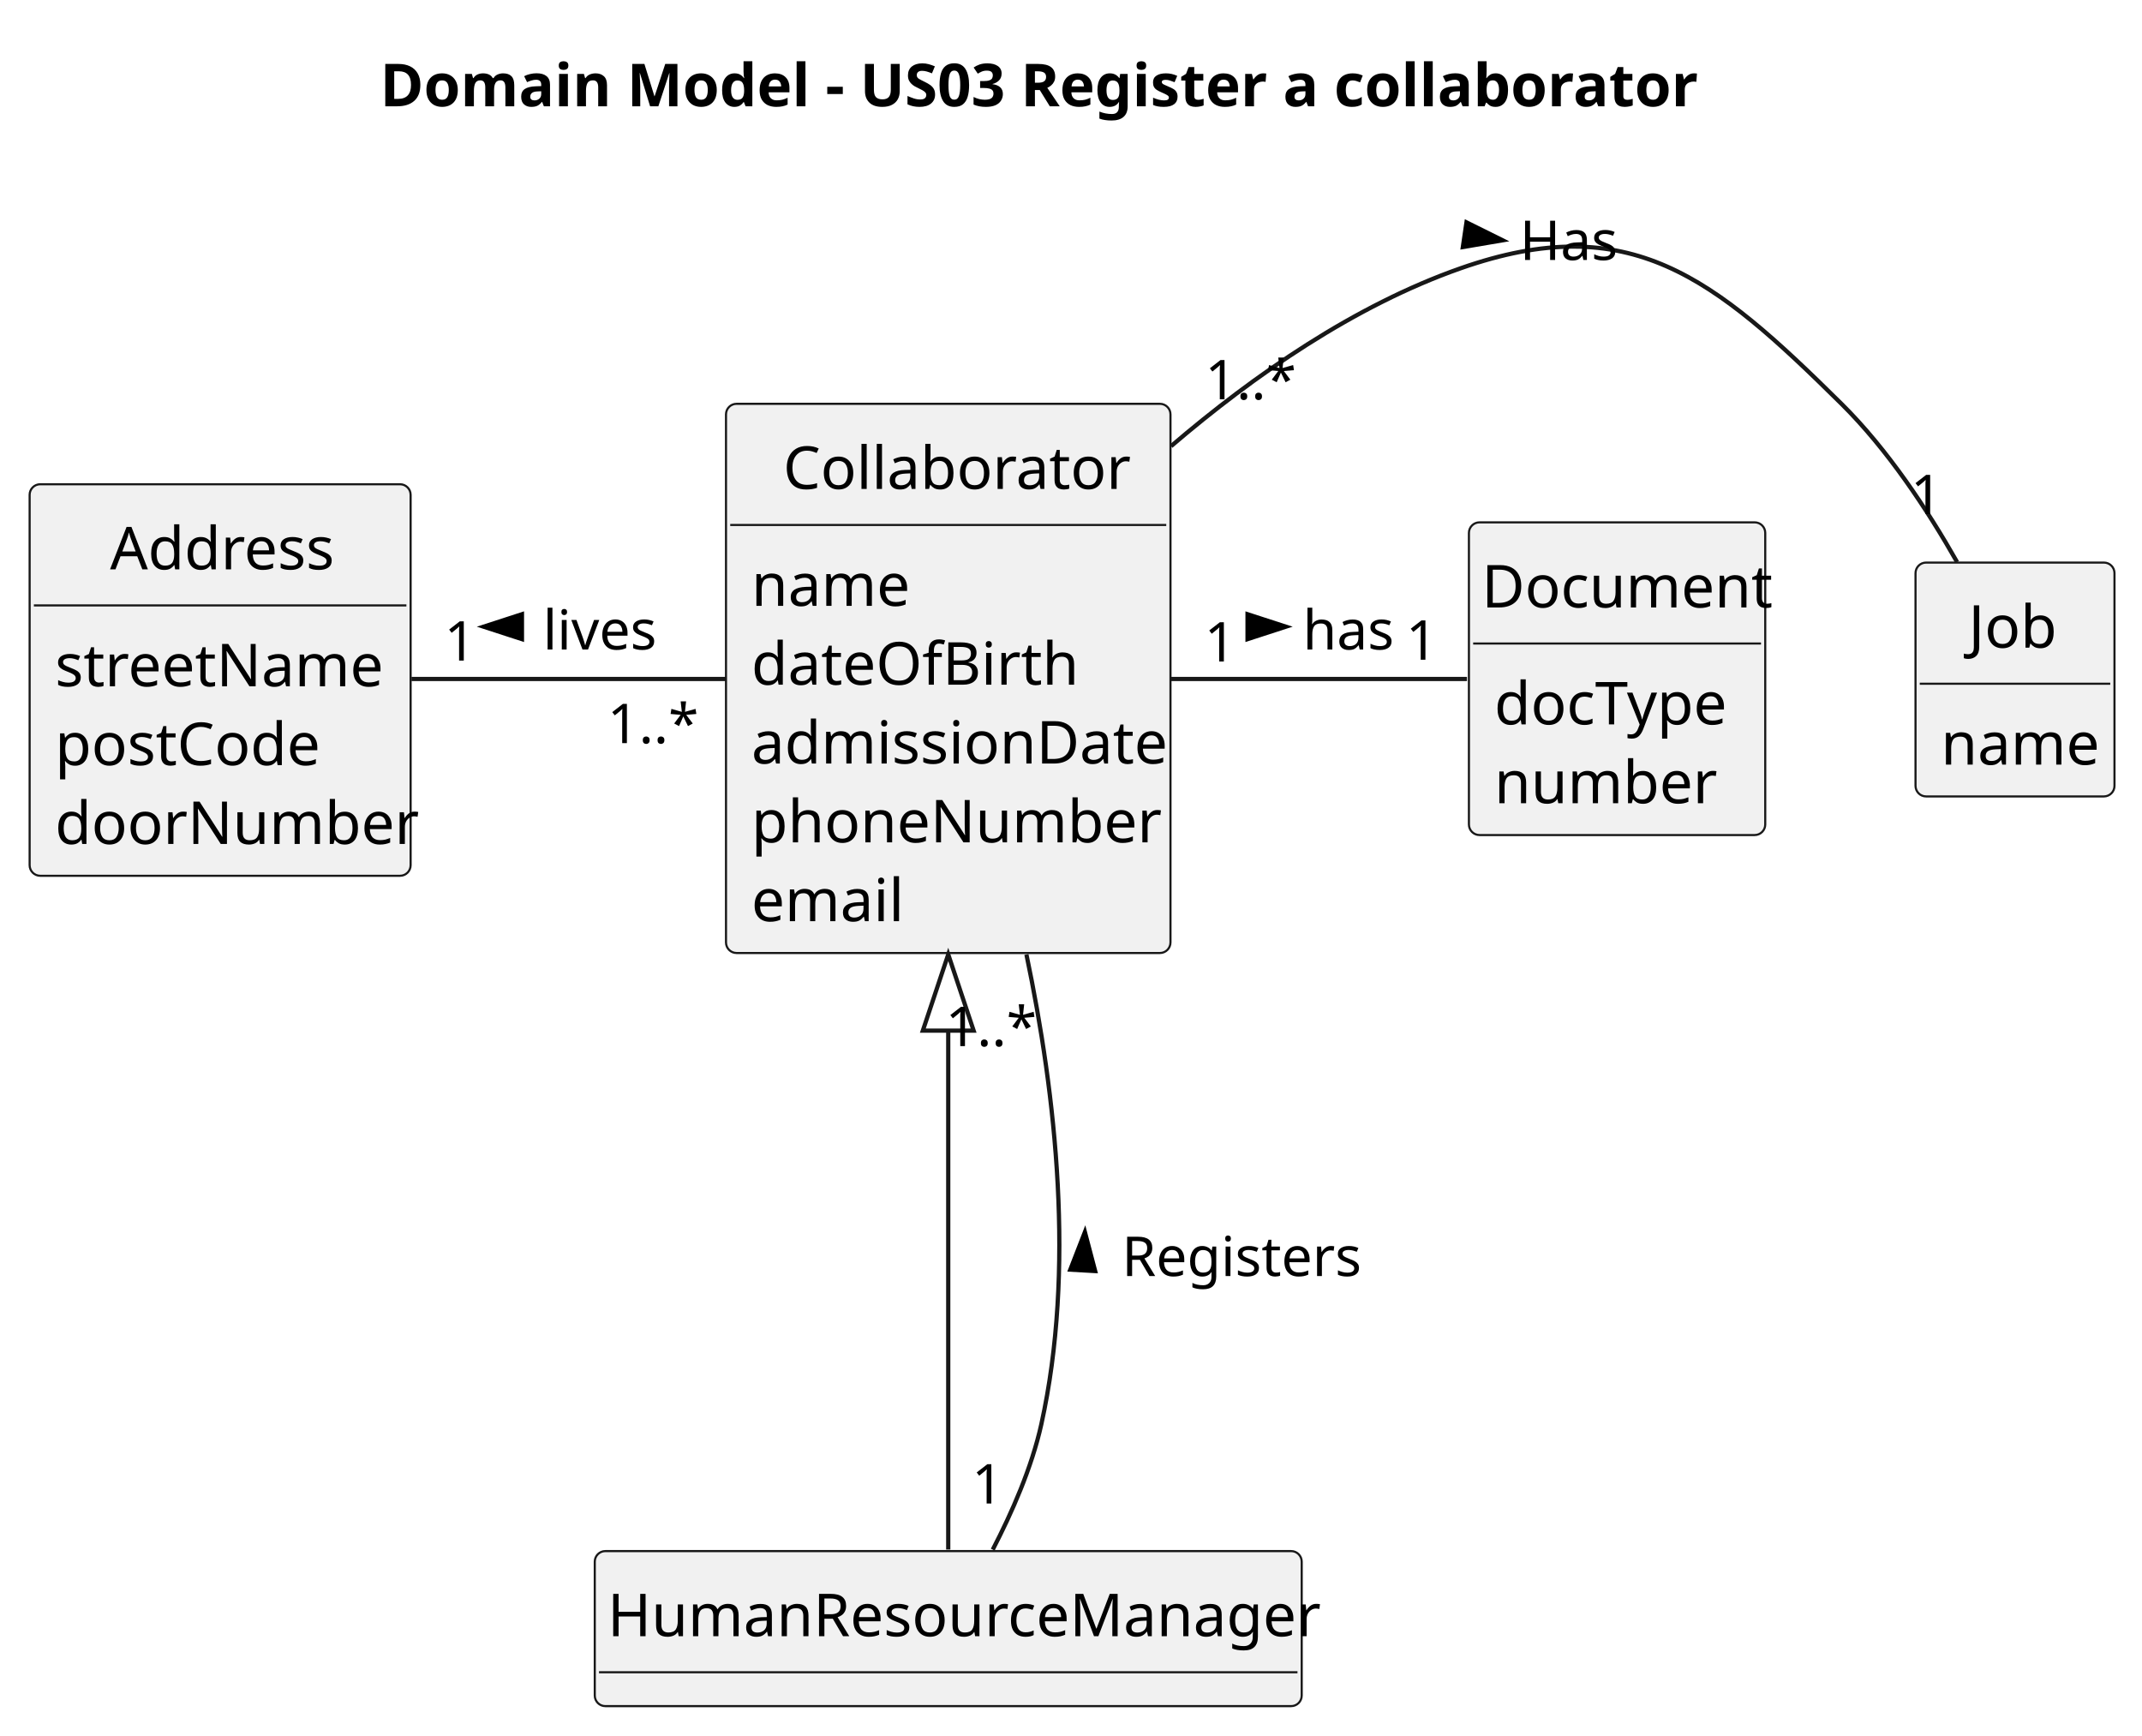
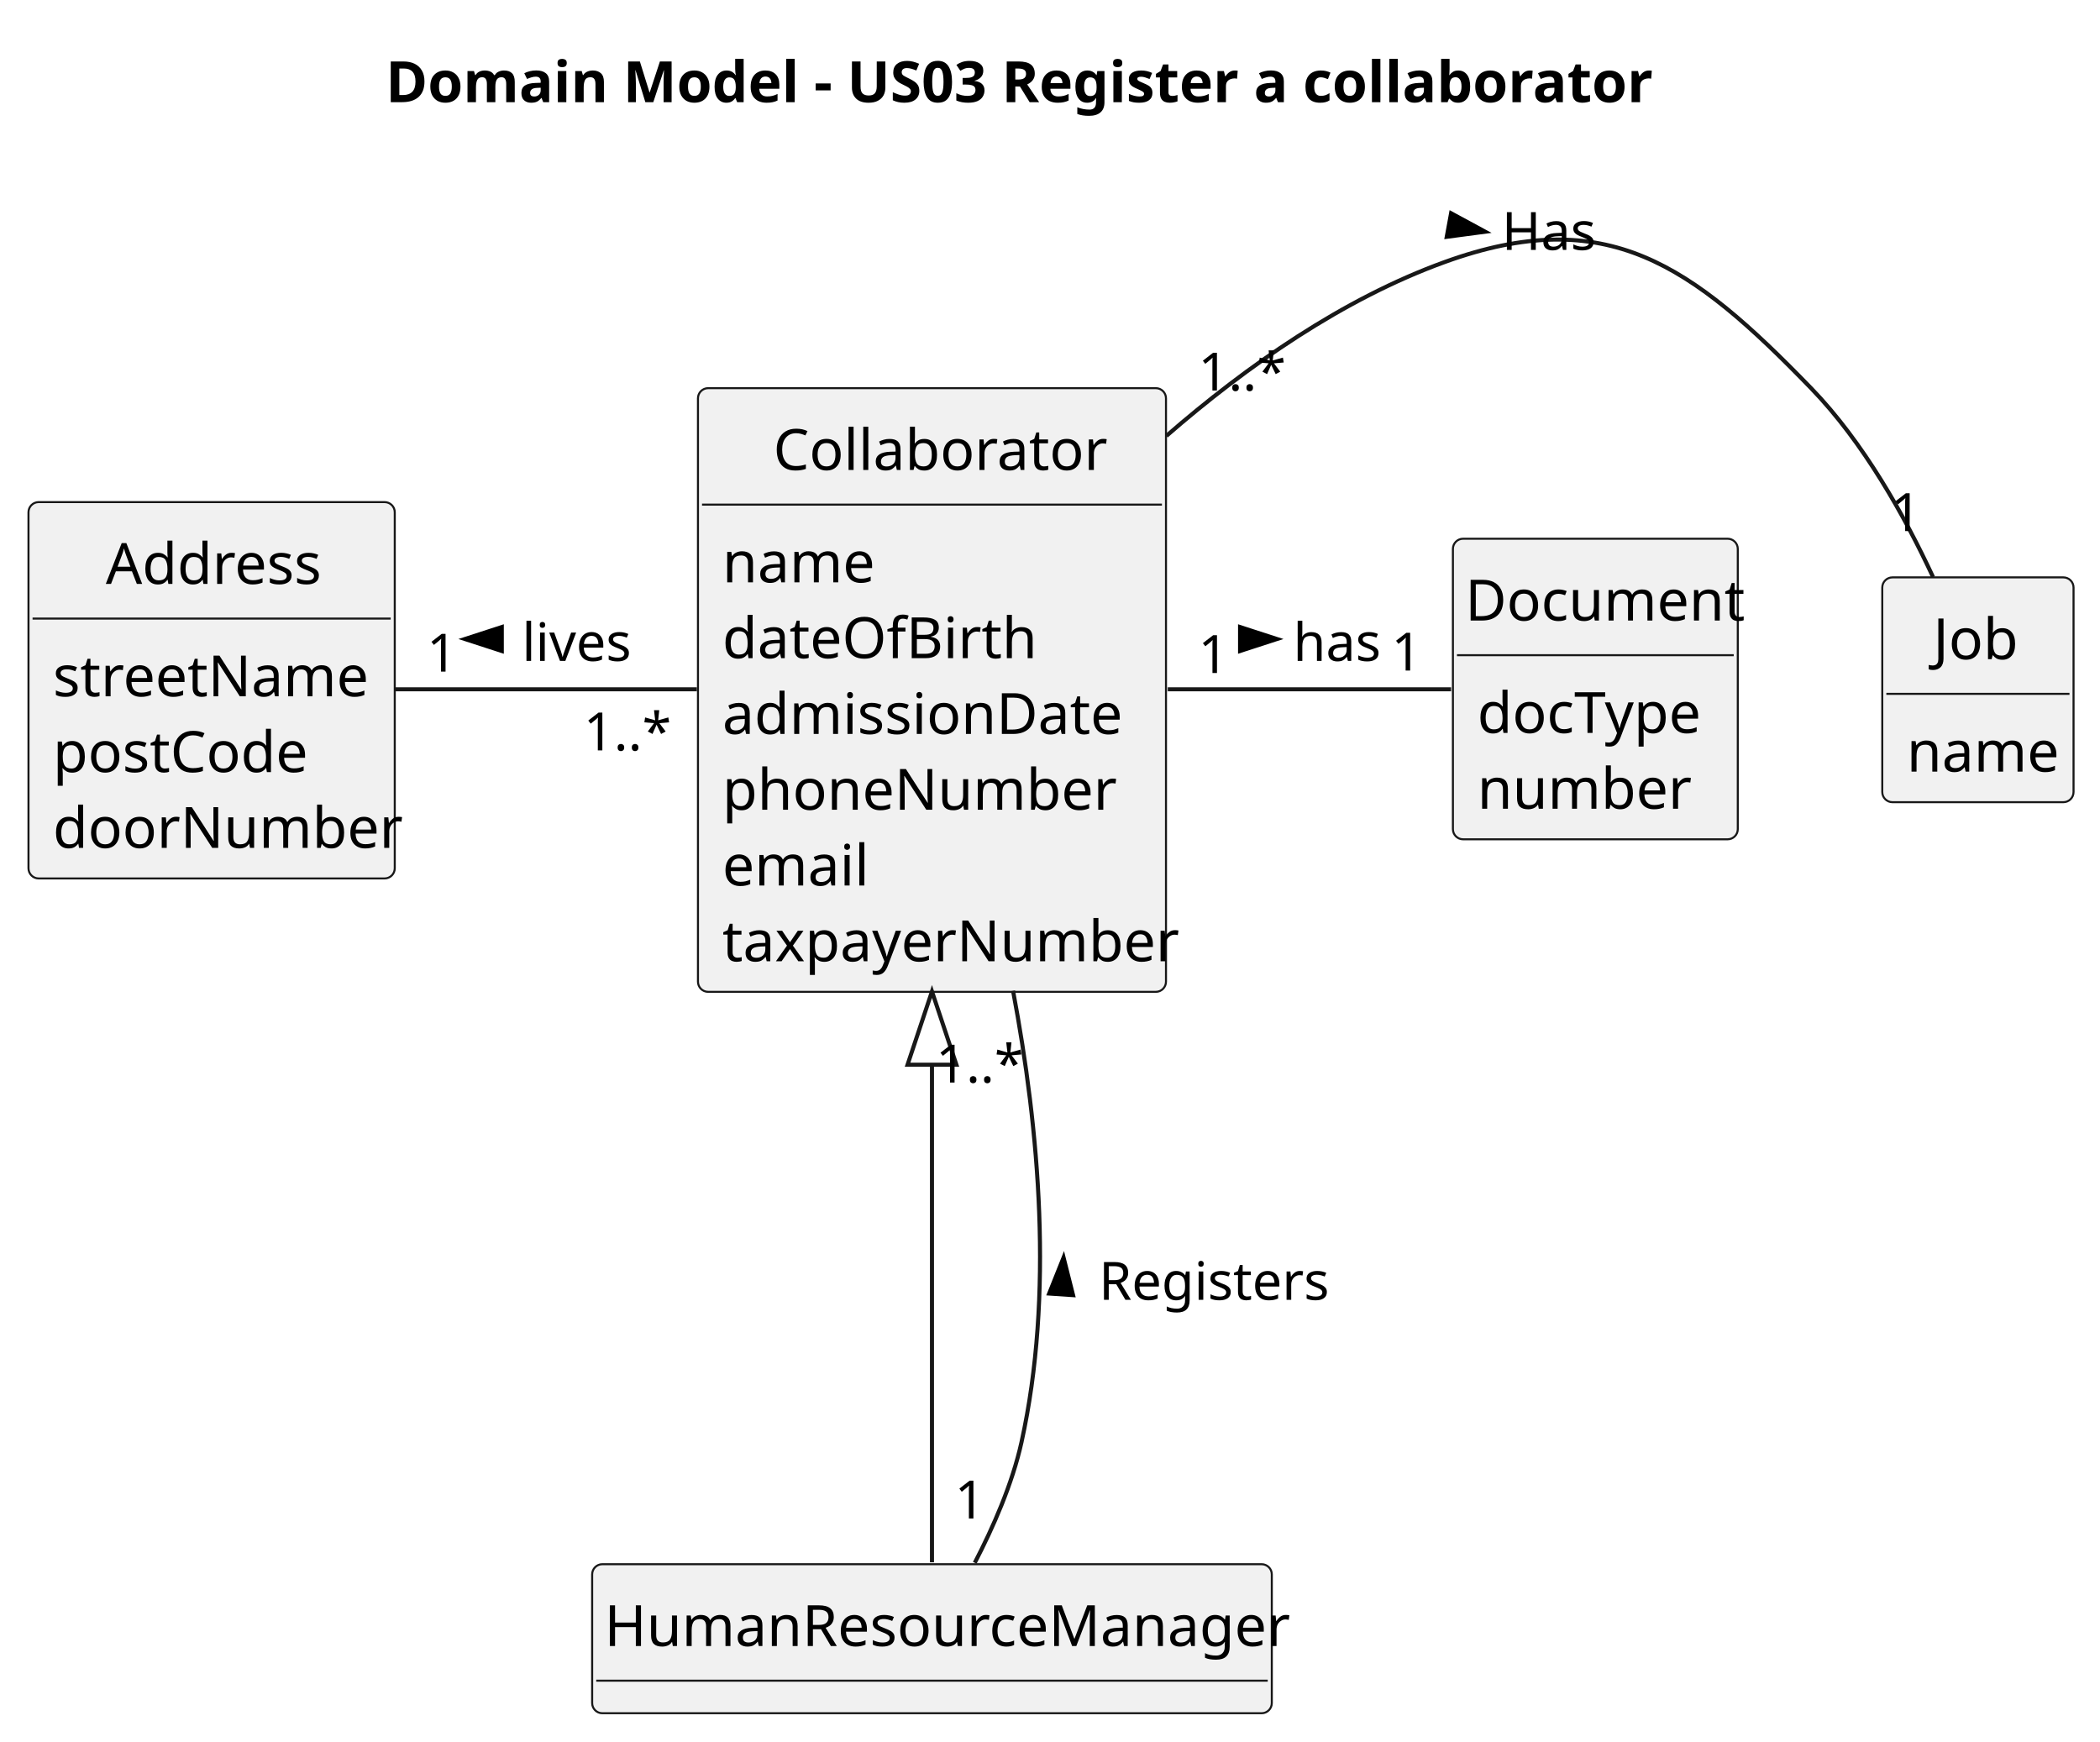
- <svg xmlns="http://www.w3.org/2000/svg" contentStyleType="text/css" height="410px" preserveAspectRatio="none" style="width:506px;height:410px;background:#FFFFFF;" version="1.1" viewBox="0 0 506 410" width="506px" zoomAndPan="magnify">
+ <svg xmlns="http://www.w3.org/2000/svg" contentStyleType="text/css" height="428px" preserveAspectRatio="none" style="width:516px;height:428px;background:#FFFFFF;" version="1.1" viewBox="0 0 516 428" width="516px" zoomAndPan="magnify">
  <defs />
  <g>
-     <text fill="#000000" font-family="sans-serif" font-size="14" font-weight="bold" lengthAdjust="spacing" textLength="313" x="89.75" y="25.107">Domain Model - US03 Register a collaborator</text>
+     <text fill="#000000" font-family="sans-serif" font-size="14" font-weight="bold" lengthAdjust="spacing" textLength="313" x="94.75" y="25.107">Domain Model - US03 Register a collaborator</text>
    <g id="elem_HumanResourceManager">
-       <rect codeLine="10" fill="#F1F1F1" height="36.621" id="HumanResourceManager" rx="2.5" ry="2.5" style="stroke:#181818;stroke-width:0.5;" width="167" x="140.5" y="366.384" />
-       <text fill="#000000" font-family="sans-serif" font-size="14" lengthAdjust="spacing" textLength="161" x="143.5" y="386.491">HumanResourceManager</text>
-       <line style="stroke:#181818;stroke-width:0.5;" x1="141.5" x2="306.5" y1="395.005" y2="395.005" />
+       <rect codeLine="10" fill="#F1F1F1" height="36.621" id="HumanResourceManager" rx="2.5" ry="2.5" style="stroke:#181818;stroke-width:0.5;" width="167" x="145.5" y="384.384" />
+       <text fill="#000000" font-family="sans-serif" font-size="14" lengthAdjust="spacing" textLength="161" x="148.5" y="404.491">HumanResourceManager</text>
+       <line style="stroke:#181818;stroke-width:0.5;" x1="146.5" x2="311.5" y1="413.005" y2="413.005" />
    </g>
    <g id="elem_Collaborator">
-       <rect codeLine="13" fill="#F1F1F1" height="129.727" id="Collaborator" rx="2.5" ry="2.5" style="stroke:#181818;stroke-width:0.5;" width="105" x="171.5" y="95.384" />
-       <text fill="#000000" font-family="sans-serif" font-size="14" lengthAdjust="spacing" textLength="78" x="185" y="115.491">Collaborator</text>
-       <line style="stroke:#181818;stroke-width:0.5;" x1="172.5" x2="275.5" y1="124.005" y2="124.005" />
+       <rect codeLine="13" fill="#F1F1F1" height="148.348" id="Collaborator" rx="2.5" ry="2.5" style="stroke:#181818;stroke-width:0.5;" width="115" x="171.5" y="95.384" />
+       <text fill="#000000" font-family="sans-serif" font-size="14" lengthAdjust="spacing" textLength="78" x="190" y="115.491">Collaborator</text>
+       <line style="stroke:#181818;stroke-width:0.5;" x1="172.5" x2="285.5" y1="124.005" y2="124.005" />
      <text fill="#000000" font-family="sans-serif" font-size="14" lengthAdjust="spacing" textLength="35" x="177.5" y="143.112">name</text>
      <text fill="#000000" font-family="sans-serif" font-size="14" lengthAdjust="spacing" textLength="72" x="177.5" y="161.733">dateOfBirth</text>
      <text fill="#000000" font-family="sans-serif" font-size="14" lengthAdjust="spacing" textLength="93" x="177.5" y="180.355">admissionDate</text>
      <text fill="#000000" font-family="sans-serif" font-size="14" lengthAdjust="spacing" textLength="89" x="177.5" y="198.976">phoneNumber</text>
      <text fill="#000000" font-family="sans-serif" font-size="14" lengthAdjust="spacing" textLength="33" x="177.5" y="217.597">email</text>
+       <text fill="#000000" font-family="sans-serif" font-size="14" lengthAdjust="spacing" textLength="103" x="177.5" y="236.218">taxpayerNumber</text>
    </g>
    <g id="elem_Job">
-       <rect codeLine="21" fill="#F1F1F1" height="55.242" id="Job" rx="2.5" ry="2.5" style="stroke:#181818;stroke-width:0.5;" width="47" x="452.5" y="132.884" />
-       <text fill="#000000" font-family="sans-serif" font-size="14" lengthAdjust="spacing" textLength="22" x="465" y="152.991">Job</text>
-       <line style="stroke:#181818;stroke-width:0.5;" x1="453.5" x2="498.5" y1="161.505" y2="161.505" />
-       <text fill="#000000" font-family="sans-serif" font-size="14" lengthAdjust="spacing" textLength="35" x="458.5" y="180.612">name</text>
+       <rect codeLine="22" fill="#F1F1F1" height="55.242" id="Job" rx="2.5" ry="2.5" style="stroke:#181818;stroke-width:0.5;" width="47" x="462.5" y="141.884" />
+       <text fill="#000000" font-family="sans-serif" font-size="14" lengthAdjust="spacing" textLength="22" x="475" y="161.991">Job</text>
+       <line style="stroke:#181818;stroke-width:0.5;" x1="463.5" x2="508.5" y1="170.505" y2="170.505" />
+       <text fill="#000000" font-family="sans-serif" font-size="14" lengthAdjust="spacing" textLength="35" x="468.5" y="189.612">name</text>
    </g>
    <g id="elem_Address">
-       <rect codeLine="25" fill="#F1F1F1" height="92.484" id="Address" rx="2.5" ry="2.5" style="stroke:#181818;stroke-width:0.5;" width="90" x="7" y="114.384" />
-       <text fill="#000000" font-family="sans-serif" font-size="14" lengthAdjust="spacing" textLength="52" x="26" y="134.491">Address</text>
-       <line style="stroke:#181818;stroke-width:0.5;" x1="8" x2="96" y1="143.005" y2="143.005" />
-       <text fill="#000000" font-family="sans-serif" font-size="14" lengthAdjust="spacing" textLength="72" x="13" y="162.112">streetName</text>
-       <text fill="#000000" font-family="sans-serif" font-size="14" lengthAdjust="spacing" textLength="61" x="13" y="180.733">postCode</text>
-       <text fill="#000000" font-family="sans-serif" font-size="14" lengthAdjust="spacing" textLength="78" x="13" y="199.355">doorNumber</text>
+       <rect codeLine="26" fill="#F1F1F1" height="92.484" id="Address" rx="2.5" ry="2.5" style="stroke:#181818;stroke-width:0.5;" width="90" x="7" y="123.384" />
+       <text fill="#000000" font-family="sans-serif" font-size="14" lengthAdjust="spacing" textLength="52" x="26" y="143.491">Address</text>
+       <line style="stroke:#181818;stroke-width:0.5;" x1="8" x2="96" y1="152.005" y2="152.005" />
+       <text fill="#000000" font-family="sans-serif" font-size="14" lengthAdjust="spacing" textLength="72" x="13" y="171.112">streetName</text>
+       <text fill="#000000" font-family="sans-serif" font-size="14" lengthAdjust="spacing" textLength="61" x="13" y="189.733">postCode</text>
+       <text fill="#000000" font-family="sans-serif" font-size="14" lengthAdjust="spacing" textLength="78" x="13" y="208.355">doorNumber</text>
    </g>
    <g id="elem_Document">
-       <rect codeLine="31" fill="#F1F1F1" height="73.863" id="Document" rx="2.5" ry="2.5" style="stroke:#181818;stroke-width:0.5;" width="70" x="347" y="123.384" />
-       <text fill="#000000" font-family="sans-serif" font-size="14" lengthAdjust="spacing" textLength="64" x="350" y="143.491">Document</text>
-       <line style="stroke:#181818;stroke-width:0.5;" x1="348" x2="416" y1="152.005" y2="152.005" />
-       <text fill="#000000" font-family="sans-serif" font-size="14" lengthAdjust="spacing" textLength="55" x="353" y="171.112">docType</text>
-       <text fill="#000000" font-family="sans-serif" font-size="14" lengthAdjust="spacing" textLength="48" x="353" y="189.733">number</text>
+       <rect codeLine="32" fill="#F1F1F1" height="73.863" id="Document" rx="2.5" ry="2.5" style="stroke:#181818;stroke-width:0.5;" width="70" x="357" y="132.384" />
+       <text fill="#000000" font-family="sans-serif" font-size="14" lengthAdjust="spacing" textLength="64" x="360" y="152.491">Document</text>
+       <line style="stroke:#181818;stroke-width:0.5;" x1="358" x2="426" y1="161.005" y2="161.005" />
+       <text fill="#000000" font-family="sans-serif" font-size="14" lengthAdjust="spacing" textLength="55" x="363" y="180.112">docType</text>
+       <text fill="#000000" font-family="sans-serif" font-size="14" lengthAdjust="spacing" textLength="48" x="363" y="198.733">number</text>
    </g>
    <g id="link_Collaborator_HumanResourceManager">
-       <path codeLine="36" d="M224,243.444 C224,291.454 224,335.864 224,366.024 " fill="none" id="Collaborator-backto-HumanResourceManager" style="stroke:#181818;stroke-width:1.0;" />
-       <polygon fill="none" points="224,225.444,218,243.444,230,243.444,224,225.444" style="stroke:#181818;stroke-width:1.0;" />
+       <path codeLine="37" d="M229,261.634 C229,310.914 229,354.124 229,383.914 " fill="none" id="Collaborator-backto-HumanResourceManager" style="stroke:#181818;stroke-width:1.0;" />
+       <polygon fill="none" points="229,243.634,223,261.634,235,261.634,229,243.634" style="stroke:#181818;stroke-width:1.0;" />
    </g>
    <g id="link_HumanResourceManager_Collaborator">
-       <path codeLine="38" d="M234.51,366.044 C239,357.394 243.73,346.684 246,336.384 C254.01,300.054 249.46,258.784 242.47,225.454 " fill="none" id="HumanResourceManager-Collaborator" style="stroke:#181818;stroke-width:1.0;" />
-       <polygon fill="#000000" points="256.283,291.037,252.837,299.902,258.706,300.234,256.283,291.037" style="stroke:#000000;stroke-width:1.0;" />
-       <text fill="#000000" font-family="sans-serif" font-size="13" lengthAdjust="spacing" textLength="55" x="265" y="301.412">Registers</text>
-       <text fill="#000000" font-family="sans-serif" font-size="13" lengthAdjust="spacing" textLength="7" x="229.569" y="355.139">1</text>
-       <text fill="#000000" font-family="sans-serif" font-size="13" lengthAdjust="spacing" textLength="20" x="223.344" y="247.098">1..*</text>
+       <path codeLine="38" d="M239.51,384.044 C244,375.394 248.73,364.684 251,354.384 C258.96,318.254 255.33,277.454 248.92,243.474 " fill="none" id="HumanResourceManager-Collaborator" style="stroke:#181818;stroke-width:1.0;" />
+       <polygon fill="#000000" points="261.334,309.041,257.798,317.869,263.662,318.262,261.334,309.041" style="stroke:#000000;stroke-width:1.0;" />
+       <text fill="#000000" font-family="sans-serif" font-size="13" lengthAdjust="spacing" textLength="55" x="270" y="319.412">Registers</text>
+       <text fill="#000000" font-family="sans-serif" font-size="13" lengthAdjust="spacing" textLength="7" x="234.569" y="373.139">1</text>
+       <text fill="#000000" font-family="sans-serif" font-size="13" lengthAdjust="spacing" textLength="20" x="229.943" y="266.016">1..*</text>
    </g>
    <g id="link_Collaborator_Job">
-       <path codeLine="39" d="M276.63,105.394 C296.3,88.564 319.98,72.174 345,63.384 C385.05,49.314 404.82,65.534 435,95.384 C445.91,106.174 455.29,120.384 462.32,132.764 " fill="none" id="Collaborator-Job" style="stroke:#181818;stroke-width:1.0;" />
-       <polygon fill="#000000" points="354.947,56.758,346.427,52.532,345.57,58.347,354.947,56.758" style="stroke:#000000;stroke-width:1.0;" />
-       <text fill="#000000" font-family="sans-serif" font-size="13" lengthAdjust="spacing" textLength="23" x="359" y="61.412">Has</text>
-       <text fill="#000000" font-family="sans-serif" font-size="13" lengthAdjust="spacing" textLength="20" x="284.654" y="94.324">1..*</text>
-       <text fill="#000000" font-family="sans-serif" font-size="13" lengthAdjust="spacing" textLength="7" x="451.347" y="121.445">1</text>
+       <path codeLine="39" d="M286.59,107.124 C306.41,89.894 329.97,73.444 355,64.384 C394.78,49.984 415.56,65.004 445,95.384 C457.88,108.674 468.01,126.814 474.98,141.804 " fill="none" id="Collaborator-Job" style="stroke:#181818;stroke-width:1.0;" />
+       <polygon fill="#000000" points="364.917,56.934,356.554,52.407,355.49,58.187,364.917,56.934" style="stroke:#000000;stroke-width:1.0;" />
+       <text fill="#000000" font-family="sans-serif" font-size="13" lengthAdjust="spacing" textLength="23" x="369" y="61.412">Has</text>
+       <text fill="#000000" font-family="sans-serif" font-size="13" lengthAdjust="spacing" textLength="20" x="294.405" y="95.967">1..*</text>
+       <text fill="#000000" font-family="sans-serif" font-size="13" lengthAdjust="spacing" textLength="7" x="464.622" y="130.494">1</text>
    </g>
    <g id="link_Address_Collaborator">
-       <path codeLine="40" d="M97.19,160.384 C119.98,160.384 147.76,160.384 171.49,160.384 " fill="none" id="Address-Collaborator" style="stroke:#181818;stroke-width:1.0;" />
-       <polygon fill="#000000" points="114.25,148.029,123.295,150.968,123.295,145.09,114.25,148.029" style="stroke:#000000;stroke-width:1.0;" />
-       <text fill="#000000" font-family="sans-serif" font-size="13" lengthAdjust="spacing" textLength="25" x="128.25" y="153.412">lives</text>
-       <text fill="#000000" font-family="sans-serif" font-size="13" lengthAdjust="spacing" textLength="7" x="104.95" y="156.042">1</text>
-       <text fill="#000000" font-family="sans-serif" font-size="13" lengthAdjust="spacing" textLength="20" x="143.481" y="175.537">1..*</text>
+       <path codeLine="40" d="M97.12,169.384 C119.66,169.384 147.17,169.384 171.23,169.384 " fill="none" id="Address-Collaborator" style="stroke:#181818;stroke-width:1.0;" />
+       <polygon fill="#000000" points="114.25,157.029,123.295,159.968,123.295,154.09,114.25,157.029" style="stroke:#000000;stroke-width:1.0;" />
+       <text fill="#000000" font-family="sans-serif" font-size="13" lengthAdjust="spacing" textLength="25" x="128.25" y="162.412">lives</text>
+       <text fill="#000000" font-family="sans-serif" font-size="13" lengthAdjust="spacing" textLength="7" x="104.869" y="165.042">1</text>
+       <text fill="#000000" font-family="sans-serif" font-size="13" lengthAdjust="spacing" textLength="20" x="143.394" y="184.392">1..*</text>
    </g>
    <g id="link_Collaborator_Document">
-       <path codeLine="41" d="M276.61,160.384 C299.59,160.384 325.94,160.384 346.54,160.384 " fill="none" id="Collaborator-Document" style="stroke:#181818;stroke-width:1.0;" />
-       <polygon fill="#000000" points="303.75,148.029,294.705,145.09,294.705,150.968,303.75,148.029" style="stroke:#000000;stroke-width:1.0;" />
-       <text fill="#000000" font-family="sans-serif" font-size="13" lengthAdjust="spacing" textLength="21" x="307.75" y="153.412">has</text>
-       <text fill="#000000" font-family="sans-serif" font-size="13" lengthAdjust="spacing" textLength="7" x="284.5" y="156.256">1</text>
-       <text fill="#000000" font-family="sans-serif" font-size="13" lengthAdjust="spacing" textLength="7" x="332.113" y="155.833">1</text>
+       <path codeLine="41" d="M286.93,169.384 C310.17,169.384 336.21,169.384 356.55,169.384 " fill="none" id="Collaborator-Document" style="stroke:#181818;stroke-width:1.0;" />
+       <polygon fill="#000000" points="313.75,157.029,304.705,154.09,304.705,159.968,313.75,157.029" style="stroke:#000000;stroke-width:1.0;" />
+       <text fill="#000000" font-family="sans-serif" font-size="13" lengthAdjust="spacing" textLength="21" x="317.75" y="162.412">has</text>
+       <text fill="#000000" font-family="sans-serif" font-size="13" lengthAdjust="spacing" textLength="7" x="294.417" y="165.373">1</text>
+       <text fill="#000000" font-family="sans-serif" font-size="13" lengthAdjust="spacing" textLength="7" x="341.882" y="164.781">1</text>
    </g>
  </g>
</svg>
